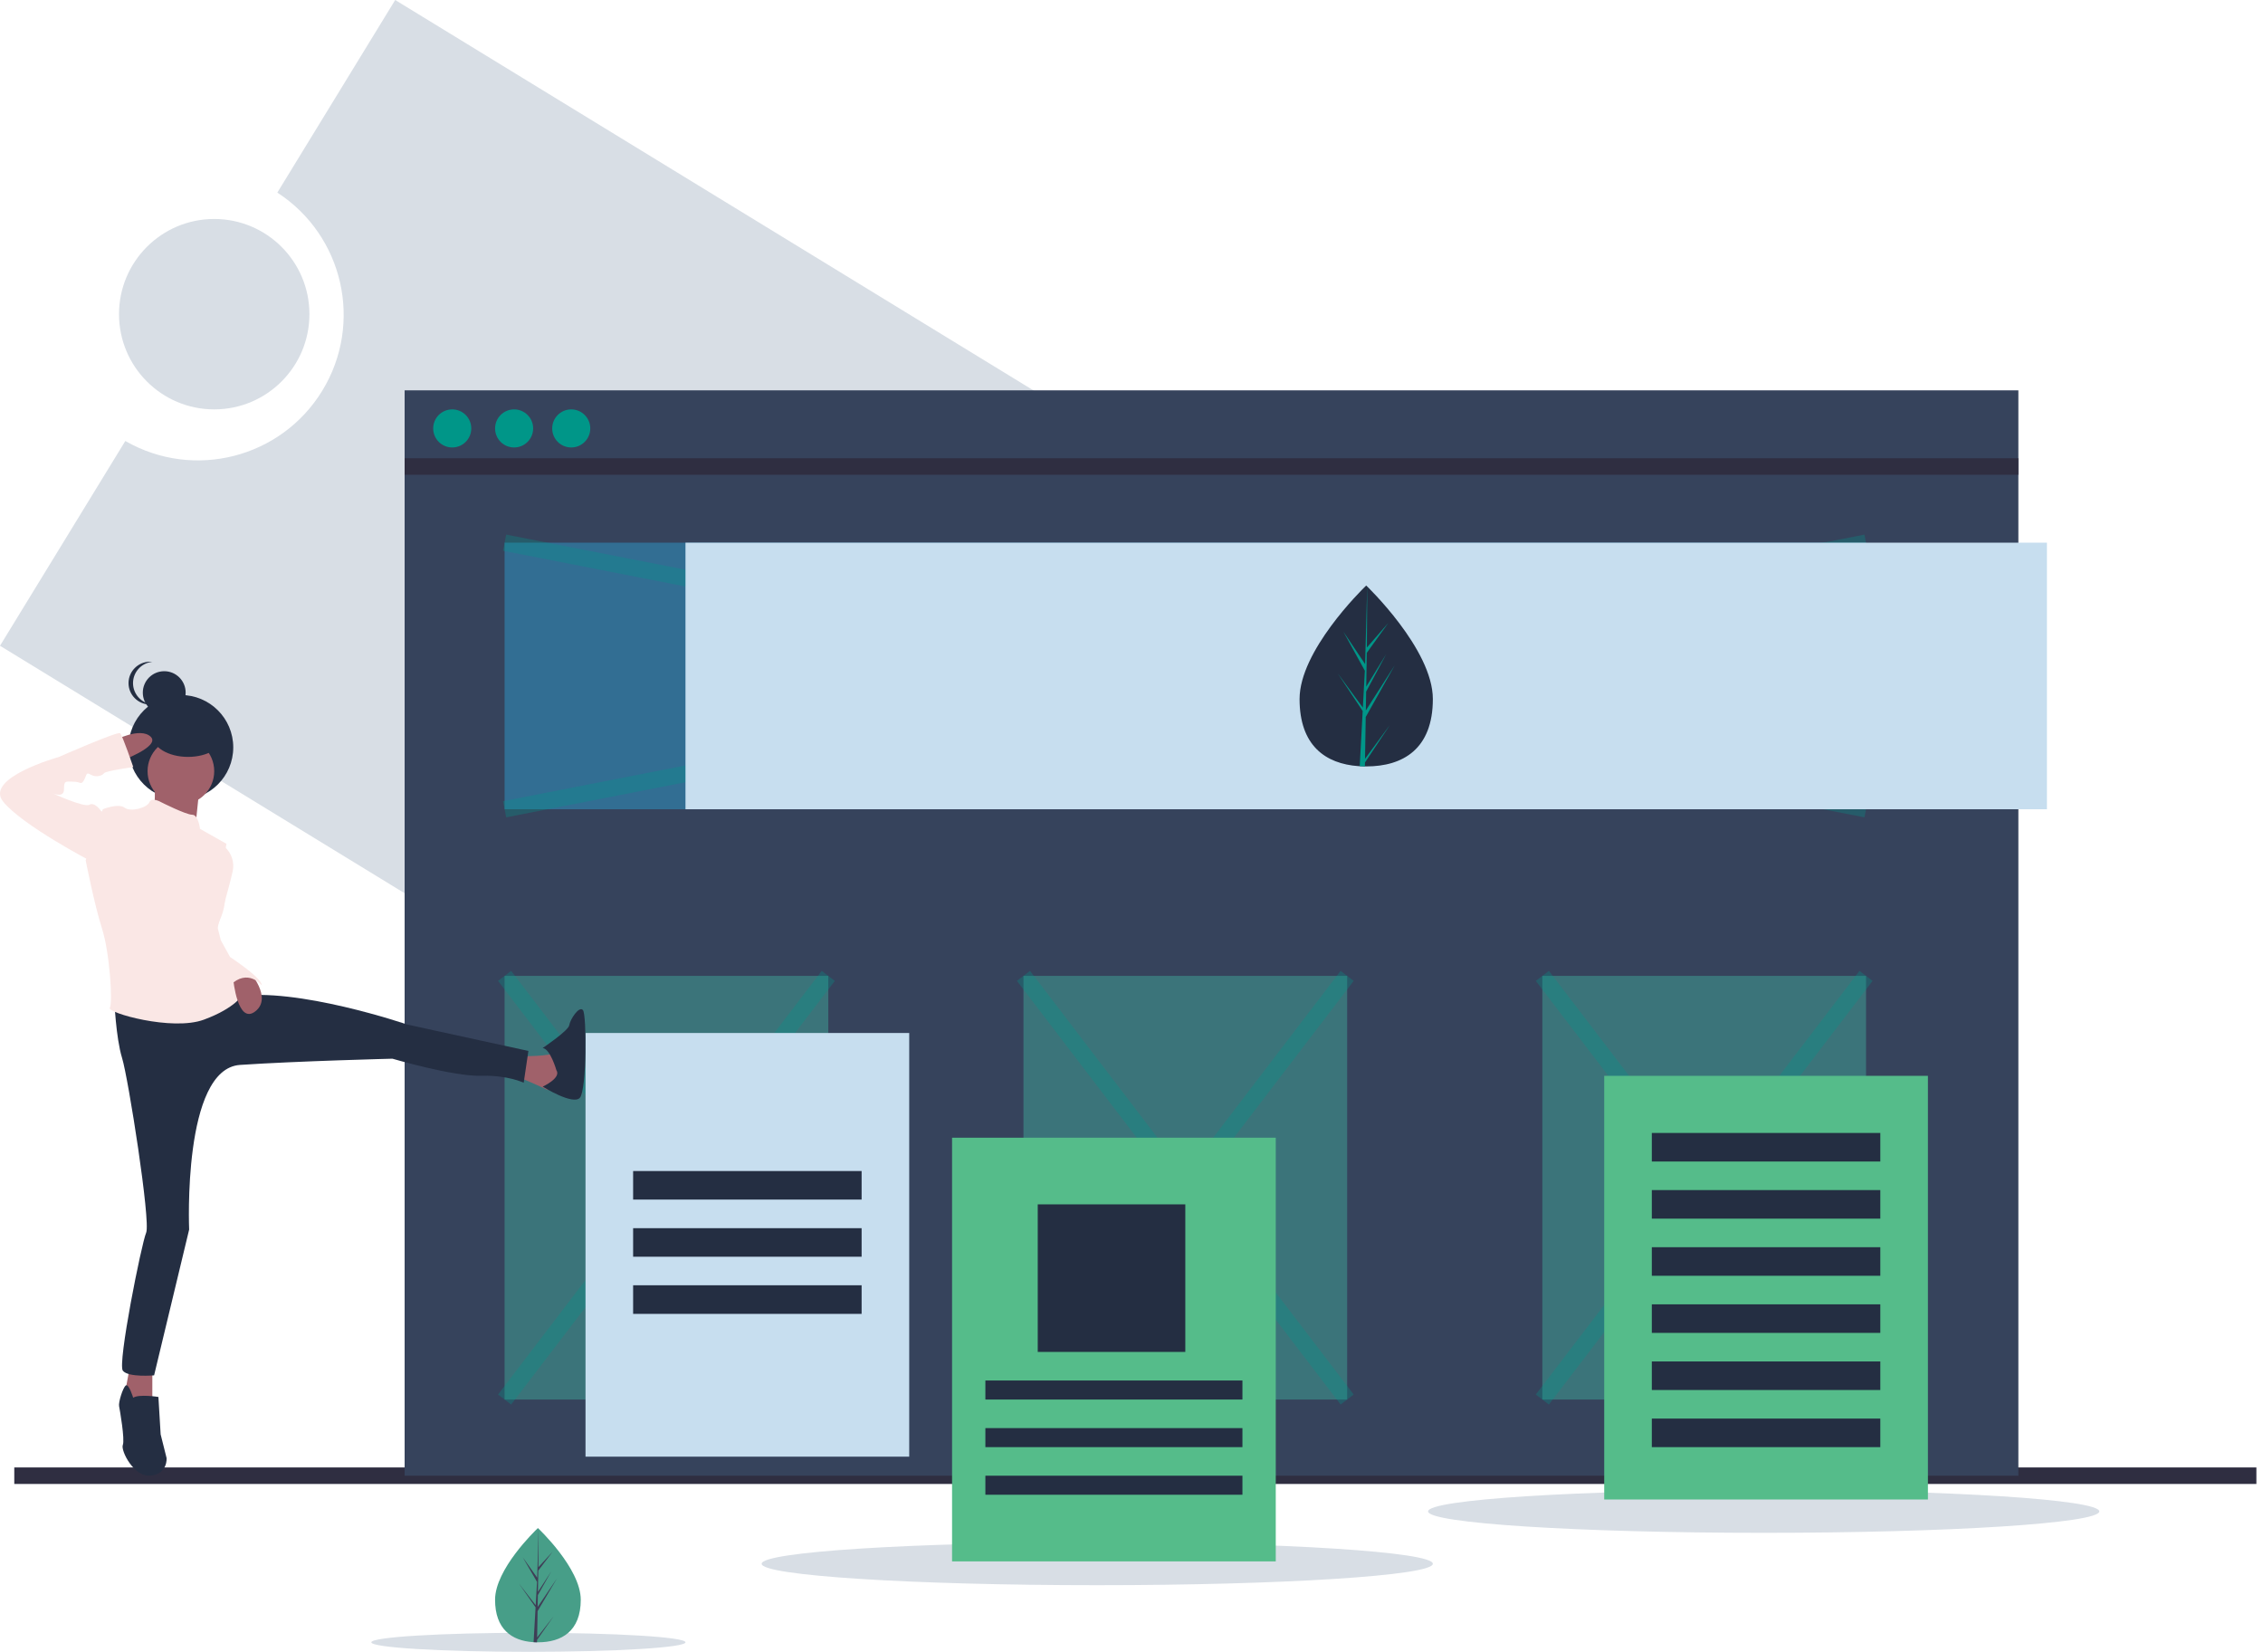
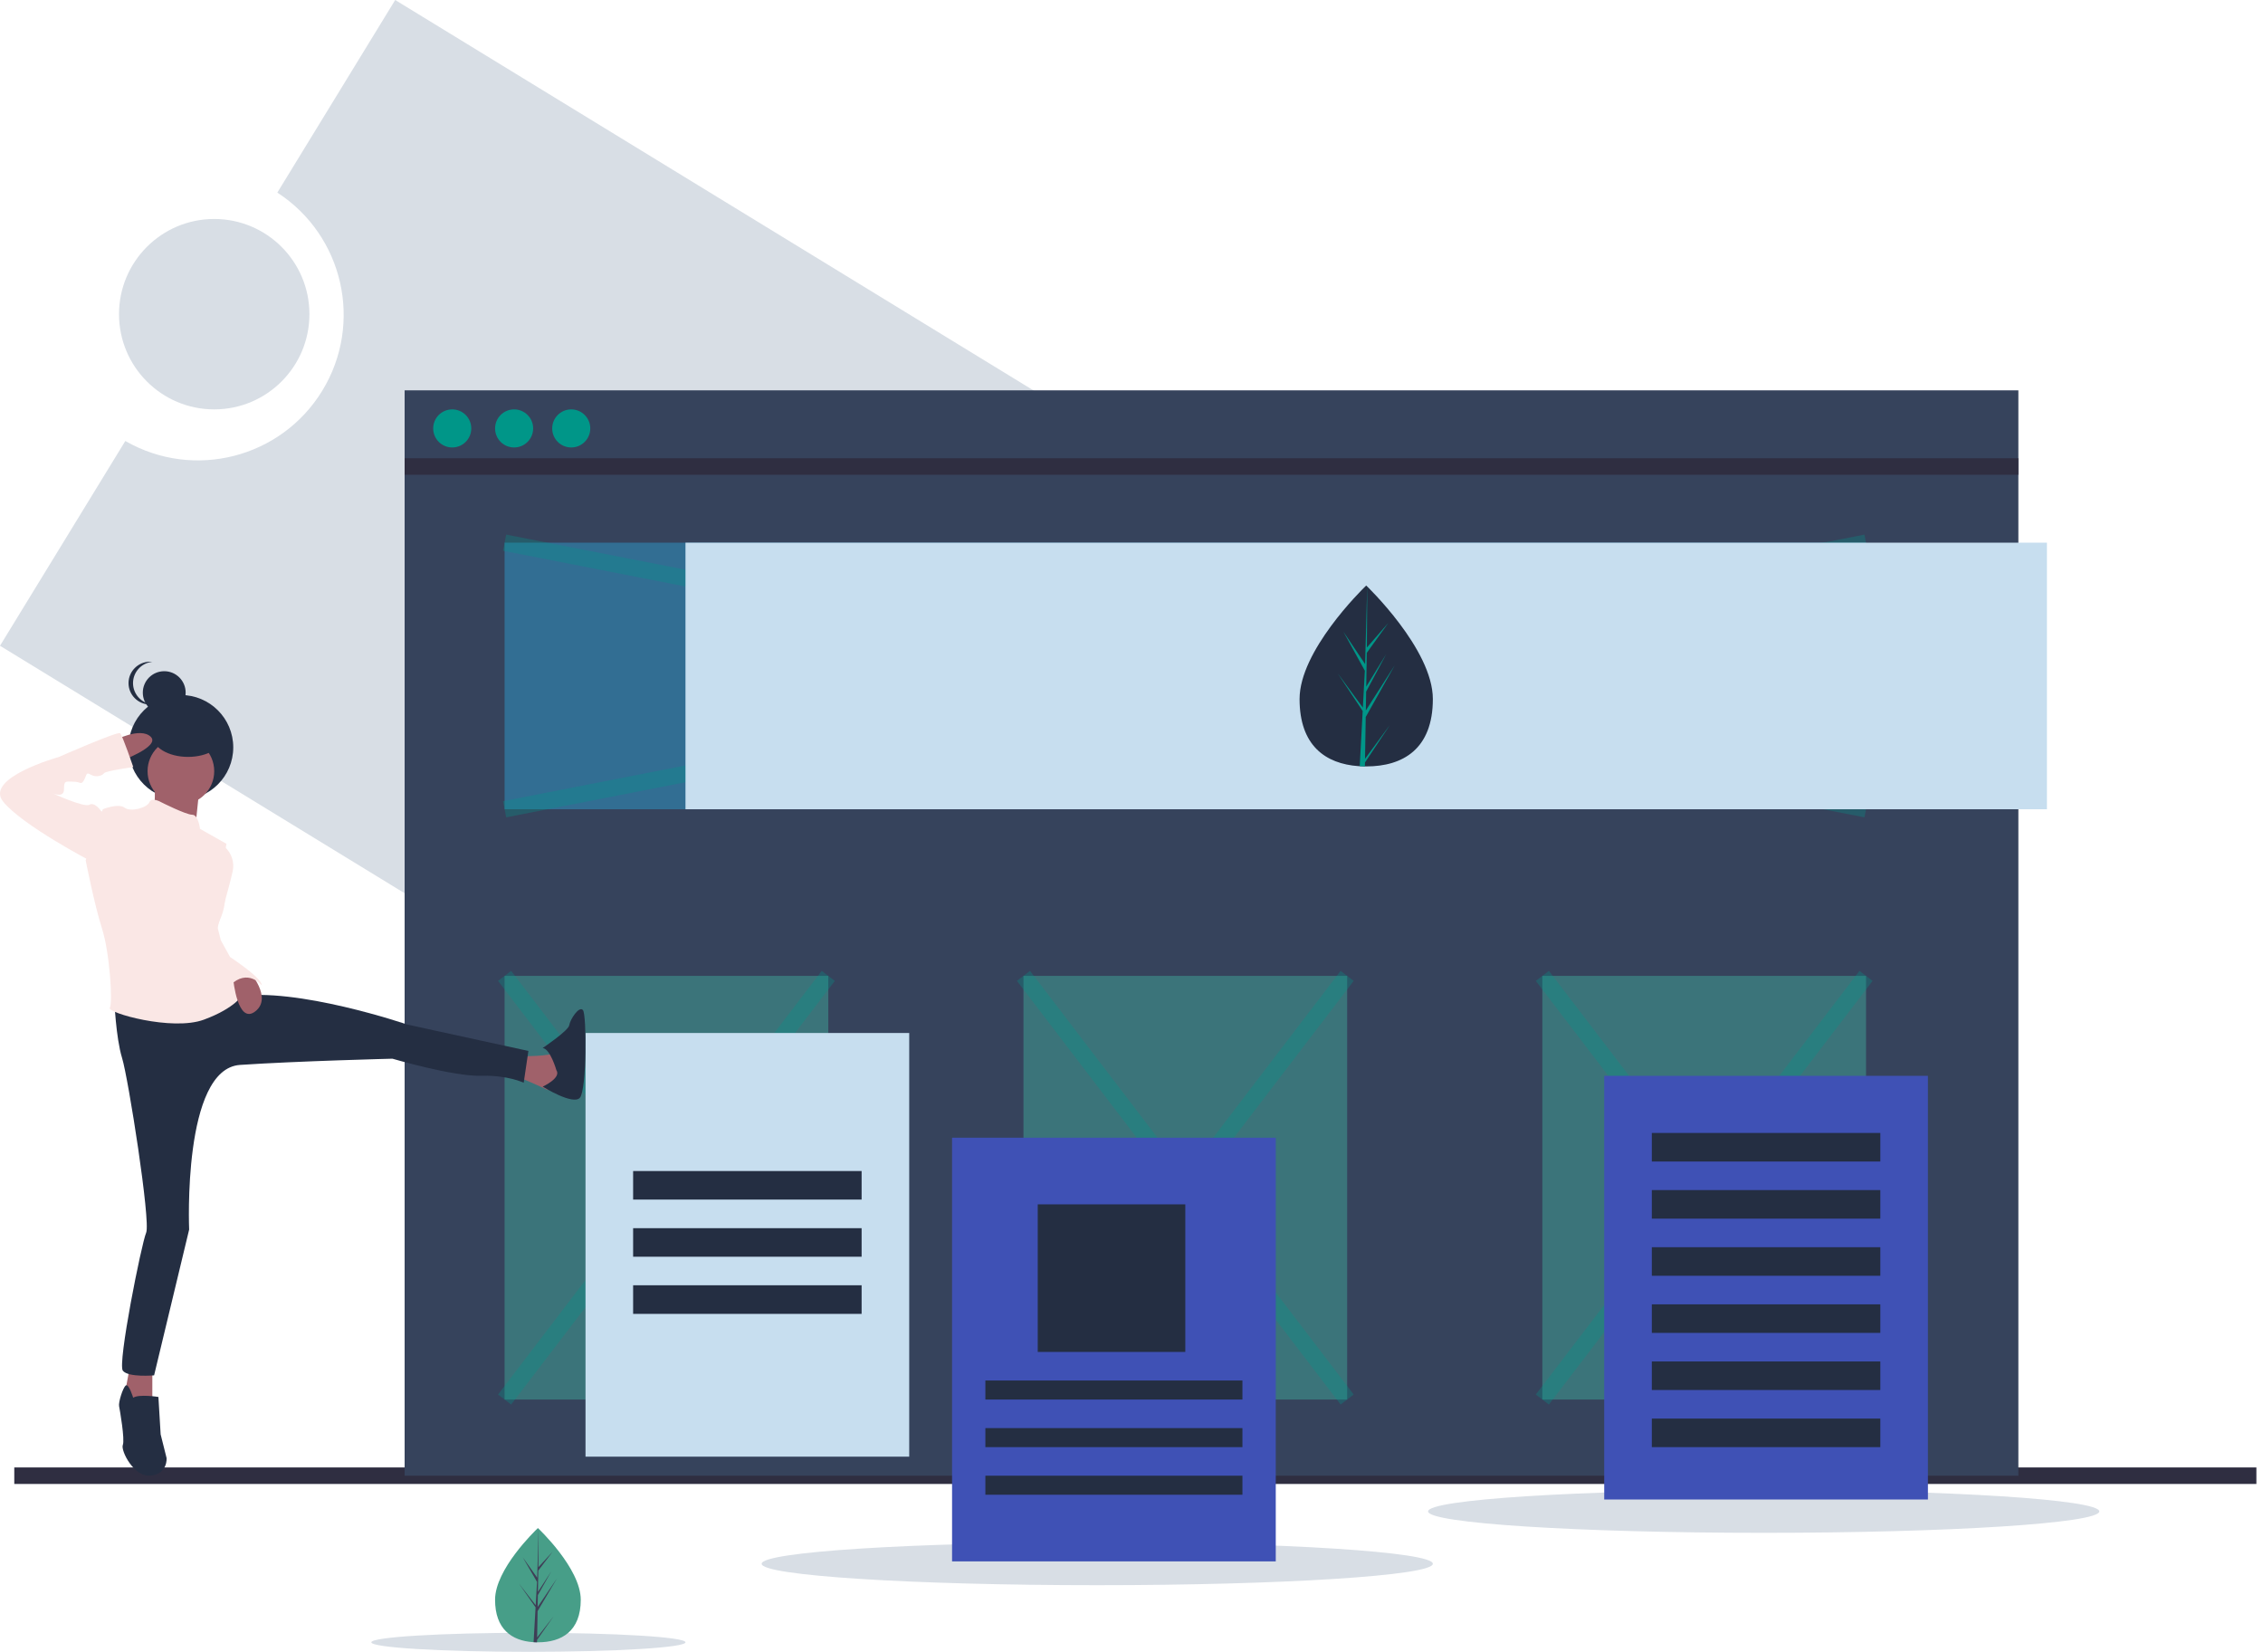
<svg xmlns="http://www.w3.org/2000/svg" width="274" height="200" viewBox="0 0 274 200">
  <g fill="none" fill-rule="evenodd">
    <path fill="#D8DEE5" fill-rule="nonzero" d="M47.85 0L33.579 23.319c8.015 5.204 10.426 15.842 5.438 23.992-4.987 8.15-15.56 10.847-23.843 6.082L0 78.187l146.386 89.536 47.85-78.187L47.85 0z" />
    <circle cx="25.937" cy="38.04" r="11.527" fill="#D8DEE5" fill-rule="nonzero" />
    <ellipse cx="132.853" cy="189.337" fill="#D8DEE5" fill-rule="nonzero" rx="40.634" ry="2.594" />
    <ellipse cx="63.977" cy="198.847" fill="#D8DEE5" fill-rule="nonzero" rx="19.02" ry="1.153" />
    <ellipse cx="213.545" cy="182.997" fill="#D8DEE5" fill-rule="nonzero" rx="40.634" ry="2.594" />
    <path stroke="#2F2E41" stroke-width="2" d="M1.729 178.674L273.199 178.674" />
    <path fill="#36435C" fill-rule="nonzero" d="M48.991 47.262H244.38V178.674H48.991z" />
    <path stroke="#2F2E41" stroke-width="2" d="M48.991 56.484L244.38 56.484" />
    <circle cx="54.755" cy="51.873" r="2.305" fill="#009688" fill-rule="nonzero" />
    <circle cx="62.248" cy="51.873" r="2.305" fill="#009688" fill-rule="nonzero" />
    <circle cx="69.164" cy="51.873" r="2.305" fill="#009688" fill-rule="nonzero" />
    <path fill="#326E93" fill-rule="nonzero" d="M61.095 65.706H225.936V97.983H61.095z" />
    <path stroke="#009688" stroke-width="2" d="M61.095 97.983L225.937 65.706M225.937 97.983L61.095 65.706" opacity=".3" />
    <path fill="#3B747A" fill-rule="nonzero" d="M61.095 118.156H100.288V169.453H61.095zM186.744 118.156H225.937V169.453H186.744zM123.919 118.156H163.112V169.453H123.919z" />
    <path stroke="#009688" stroke-width="2" d="M61.095 118.156L100.288 169.452M100.288 118.156L61.095 169.452M123.919 118.156L163.112 169.452M163.112 118.156L123.919 169.452M186.744 118.156L225.937 169.452M225.937 118.156L186.744 169.452" opacity=".3" />
    <path fill="#C7DEEF" fill-rule="nonzero" d="M82.997 65.706H247.838V97.983H82.997z" />
-     <path fill="#55BC8A" fill-rule="nonzero" d="M194.236 130.259H233.429V181.556H194.236z" />
+     <path fill="#3f51b5" fill-rule="nonzero" d="M194.236 130.259H233.429V181.556H194.236z" />
    <path fill="#242E42" fill-rule="nonzero" d="M200 137.176H227.666V140.634H200zM200 144.092H227.666V147.55H200zM200 151.009H227.666V154.467H200zM200 157.925H227.666V161.383H200zM200 164.841H227.666V168.299H200zM200 171.758H227.666V175.216H200z" />
    <path fill="#C7DEEF" fill-rule="nonzero" d="M70.893 125.072H110.086V176.369H70.893z" />
    <path fill="#242E42" fill-rule="nonzero" d="M76.657 141.787H104.323V145.245H76.657zM76.657 148.703H104.323V152.161H76.657zM76.657 155.62H104.323V159.078H76.657zM173.487 84.636c0 6.048-3.612 8.16-8.07 8.16-.102 0-.205-.002-.308-.004-.207-.004-.411-.014-.613-.028-4.022-.283-7.147-2.504-7.147-8.128 0-5.822 7.474-13.167 8.035-13.71l.001-.001.033-.032s8.069 7.694 8.069 13.743z" />
    <path fill="#009688" fill-rule="nonzero" d="M165.275 91.873l3.018-4.104-3.025 4.555-.008.471c-.211-.004-.42-.014-.627-.028l.325-6.051-.002-.047.005-.01.03-.57-3.031-4.568L165 85.66l.007.122.246-4.573-2.596-4.719 2.628 3.917.256-9.48v-.033.032L165.5 78.4l2.584-2.963-2.595 3.607-.068 4.094 2.413-3.929-2.423 4.532-.038 2.276 3.503-5.469-3.516 6.263-.085 5.062z" />
    <circle cx="21.902" cy="90.49" r="6.34" fill="#242E42" fill-rule="nonzero" />
    <path fill="#A0616A" fill-rule="nonzero" d="M18.745 94.524s.094 4.006-.283 4.103c-.377.098 5.18 1.661 5.18 1.661l.565-5.47-5.462-.294zM62.947 127.901s4.052 0 4.144-.487c.092-.486.92 3.99.92 3.99l-1.657.584s-3.13-1.46-3.407-1.46c-.276 0 0-2.627 0-2.627z" />
    <path fill="#242E42" fill-rule="nonzero" d="M67.363 129.565s-.737-2.579-1.657-2.674c0 0 3.13-2.102 3.221-2.77.093-.67 1.197-2.389 1.657-1.816.46.573.46 9.649-.368 10.604-.828.955-4.51-1.343-4.51-1.343s2.301-1.045 1.657-2z" />
    <path fill="#A0616A" fill-rule="nonzero" d="M15.733 165.418L14.986 169.464 18.444 170.029 18.444 165.418z" />
    <path fill="#242E42" fill-rule="nonzero" d="M16.126 169.232s-.539-1.756-.898-1.479c-.36.277-.899 2.033-.809 2.495.09.462.719 4.066.45 4.713-.27.647 1.347 3.974 3.413 3.697 2.067-.277 1.887-2.126 1.887-2.126l-.719-2.864-.27-4.529s-2.335-.37-3.054.093z" />
    <circle cx="19.885" cy="83.862" r="2.594" fill="#242E42" fill-rule="nonzero" />
    <path fill="#242E42" fill-rule="nonzero" d="M16.106 82.709c0-1.328 1.009-2.441 2.338-2.58-.09-.009-.181-.014-.272-.014-1.442 0-2.61 1.161-2.61 2.594 0 1.432 1.168 2.594 2.61 2.594.09 0 .181-.005.272-.014-1.33-.139-2.338-1.252-2.338-2.58z" />
    <circle cx="21.902" cy="93.372" r="4.035" fill="#A0616A" fill-rule="nonzero" />
    <path fill="#242E42" fill-rule="nonzero" d="M13.833 120.95s.19 4.698.946 7.141c.757 2.443 3.486 19.844 2.918 21.16-.568 1.315-3.486 15.865-2.823 16.71.662.846 3.784.564 3.784.564l4.243-17.65s-.837-19.468 6.164-19.938c7.002-.47 18.45-.752 18.45-.752s7.38 2.161 10.69 2.067c3.312-.094 5.204.846 5.204.846l.568-3.853-14.665-3.195s-13.435-4.604-20.814-3.383c-7.38 1.222-14.665.282-14.665.282z" />
    <path fill="#FAE7E5" fill-rule="nonzero" d="M19.508 97.126s-1.13-.666-1.412 0c-.283.665-2.26 1.236-3.013.665-.754-.57-2.637.19-2.637.19l-2.071 6.18s1.035 5.323 1.977 8.27c.942 2.947 1.318 9.03.942 9.6-.377.571 7.532 2.853 11.393 1.427 3.86-1.426 4.708-3.042 4.708-3.042s-4.237-6.084-2.825-8.936c1.412-2.852.283-6.084.283-6.084l.564-3.232-3.2-1.806s-.19-1.711-.943-1.711c-.753 0-3.766-1.521-3.766-1.521z" />
    <path fill="#FAE7E5" fill-rule="nonzero" d="M25.887 102.594h1.378c.777.726 1.125 1.802.919 2.846-.368 1.745-2.025 7.528-2.025 7.528l-1.375-3.58 1.103-6.794z" />
    <path fill="#A0616A" fill-rule="nonzero" d="M30.141 117.58s2.916 3.194.773 4.87c-2.144 1.676-2.672-3.845-2.672-3.845l1.9-1.026z" />
    <path fill="#FAE7E5" fill-rule="nonzero" d="M26.077 111.24l.656 2.596 1.125 2.04s3.842 2.505 3.842 3.432c0 0-1.687-2.133-3.842 0l-1.921-4.59.14-3.479z" />
    <ellipse cx="22.767" cy="89.049" fill="#242E42" fill-rule="nonzero" rx="4.323" ry="2.594" />
    <path fill="#A0616A" fill-rule="nonzero" d="M13.833 89.652s3.133-1.65 4.406-.459c1.274 1.192-3.819 3.026-3.819 3.026l-.587-2.567z" />
    <path fill="#FAE7E5" fill-rule="nonzero" d="M12.876 98.645l-.653-.466s-.746-1.117-1.398-.744c-.653.372-4.475-1.396-4.475-1.396s1.398.651 1.398-.466.187-.93 1.119-.93c.932 0 .932.465 1.305-.187.373-.651.187-1.024.84-.651.652.372 1.397.093 1.584-.187.186-.279 3.542-.744 3.542-.744s-1.305-3.817-1.584-4.096c-.28-.279-7.458 2.886-7.458 2.886s-9.043 2.513-6.712 5.398c2.33 2.886 10.72 7.26 10.72 7.26l1.772-5.677z" />
-     <path fill="#55BC8A" fill-rule="nonzero" d="M115.274 137.752H154.467V189.049H115.274z" />
+     <path fill="#3f51b5" fill-rule="nonzero" d="M115.274 137.752H154.467V189.049H115.274z" />
    <path fill="#242E42" fill-rule="nonzero" d="M125.648 145.821H143.515V163.688H125.648zM119.308 167.147H150.432V169.452H119.308zM119.308 172.911H150.432V175.216H119.308zM119.308 178.674H150.432V180.979H119.308z" />
    <path fill="#479E88" fill-rule="nonzero" d="M70.317 193.694c0 3.82-2.322 5.153-5.187 5.153-.067 0-.133 0-.2-.002-.132-.003-.263-.009-.393-.018-2.586-.178-4.595-1.58-4.595-5.133 0-3.677 4.805-8.316 5.166-8.66l.022-.02s5.187 4.86 5.187 8.68z" />
    <path fill="#3F3D56" fill-rule="nonzero" d="M65.035 198.265l2.011-2.593-2.016 2.878-.006.297c-.14-.003-.28-.009-.418-.017l.217-3.823-.001-.03.003-.005.02-.36-2.02-2.885 2.027 2.613.005.077.164-2.888-1.731-2.98 1.752 2.473.17-5.987v-.02.02l-.028 4.72 1.723-1.871-1.73 2.278-.045 2.586 1.609-2.482-1.616 2.862-.025 1.438 2.335-3.454-2.344 3.956-.056 3.197z" />
  </g>
</svg>
